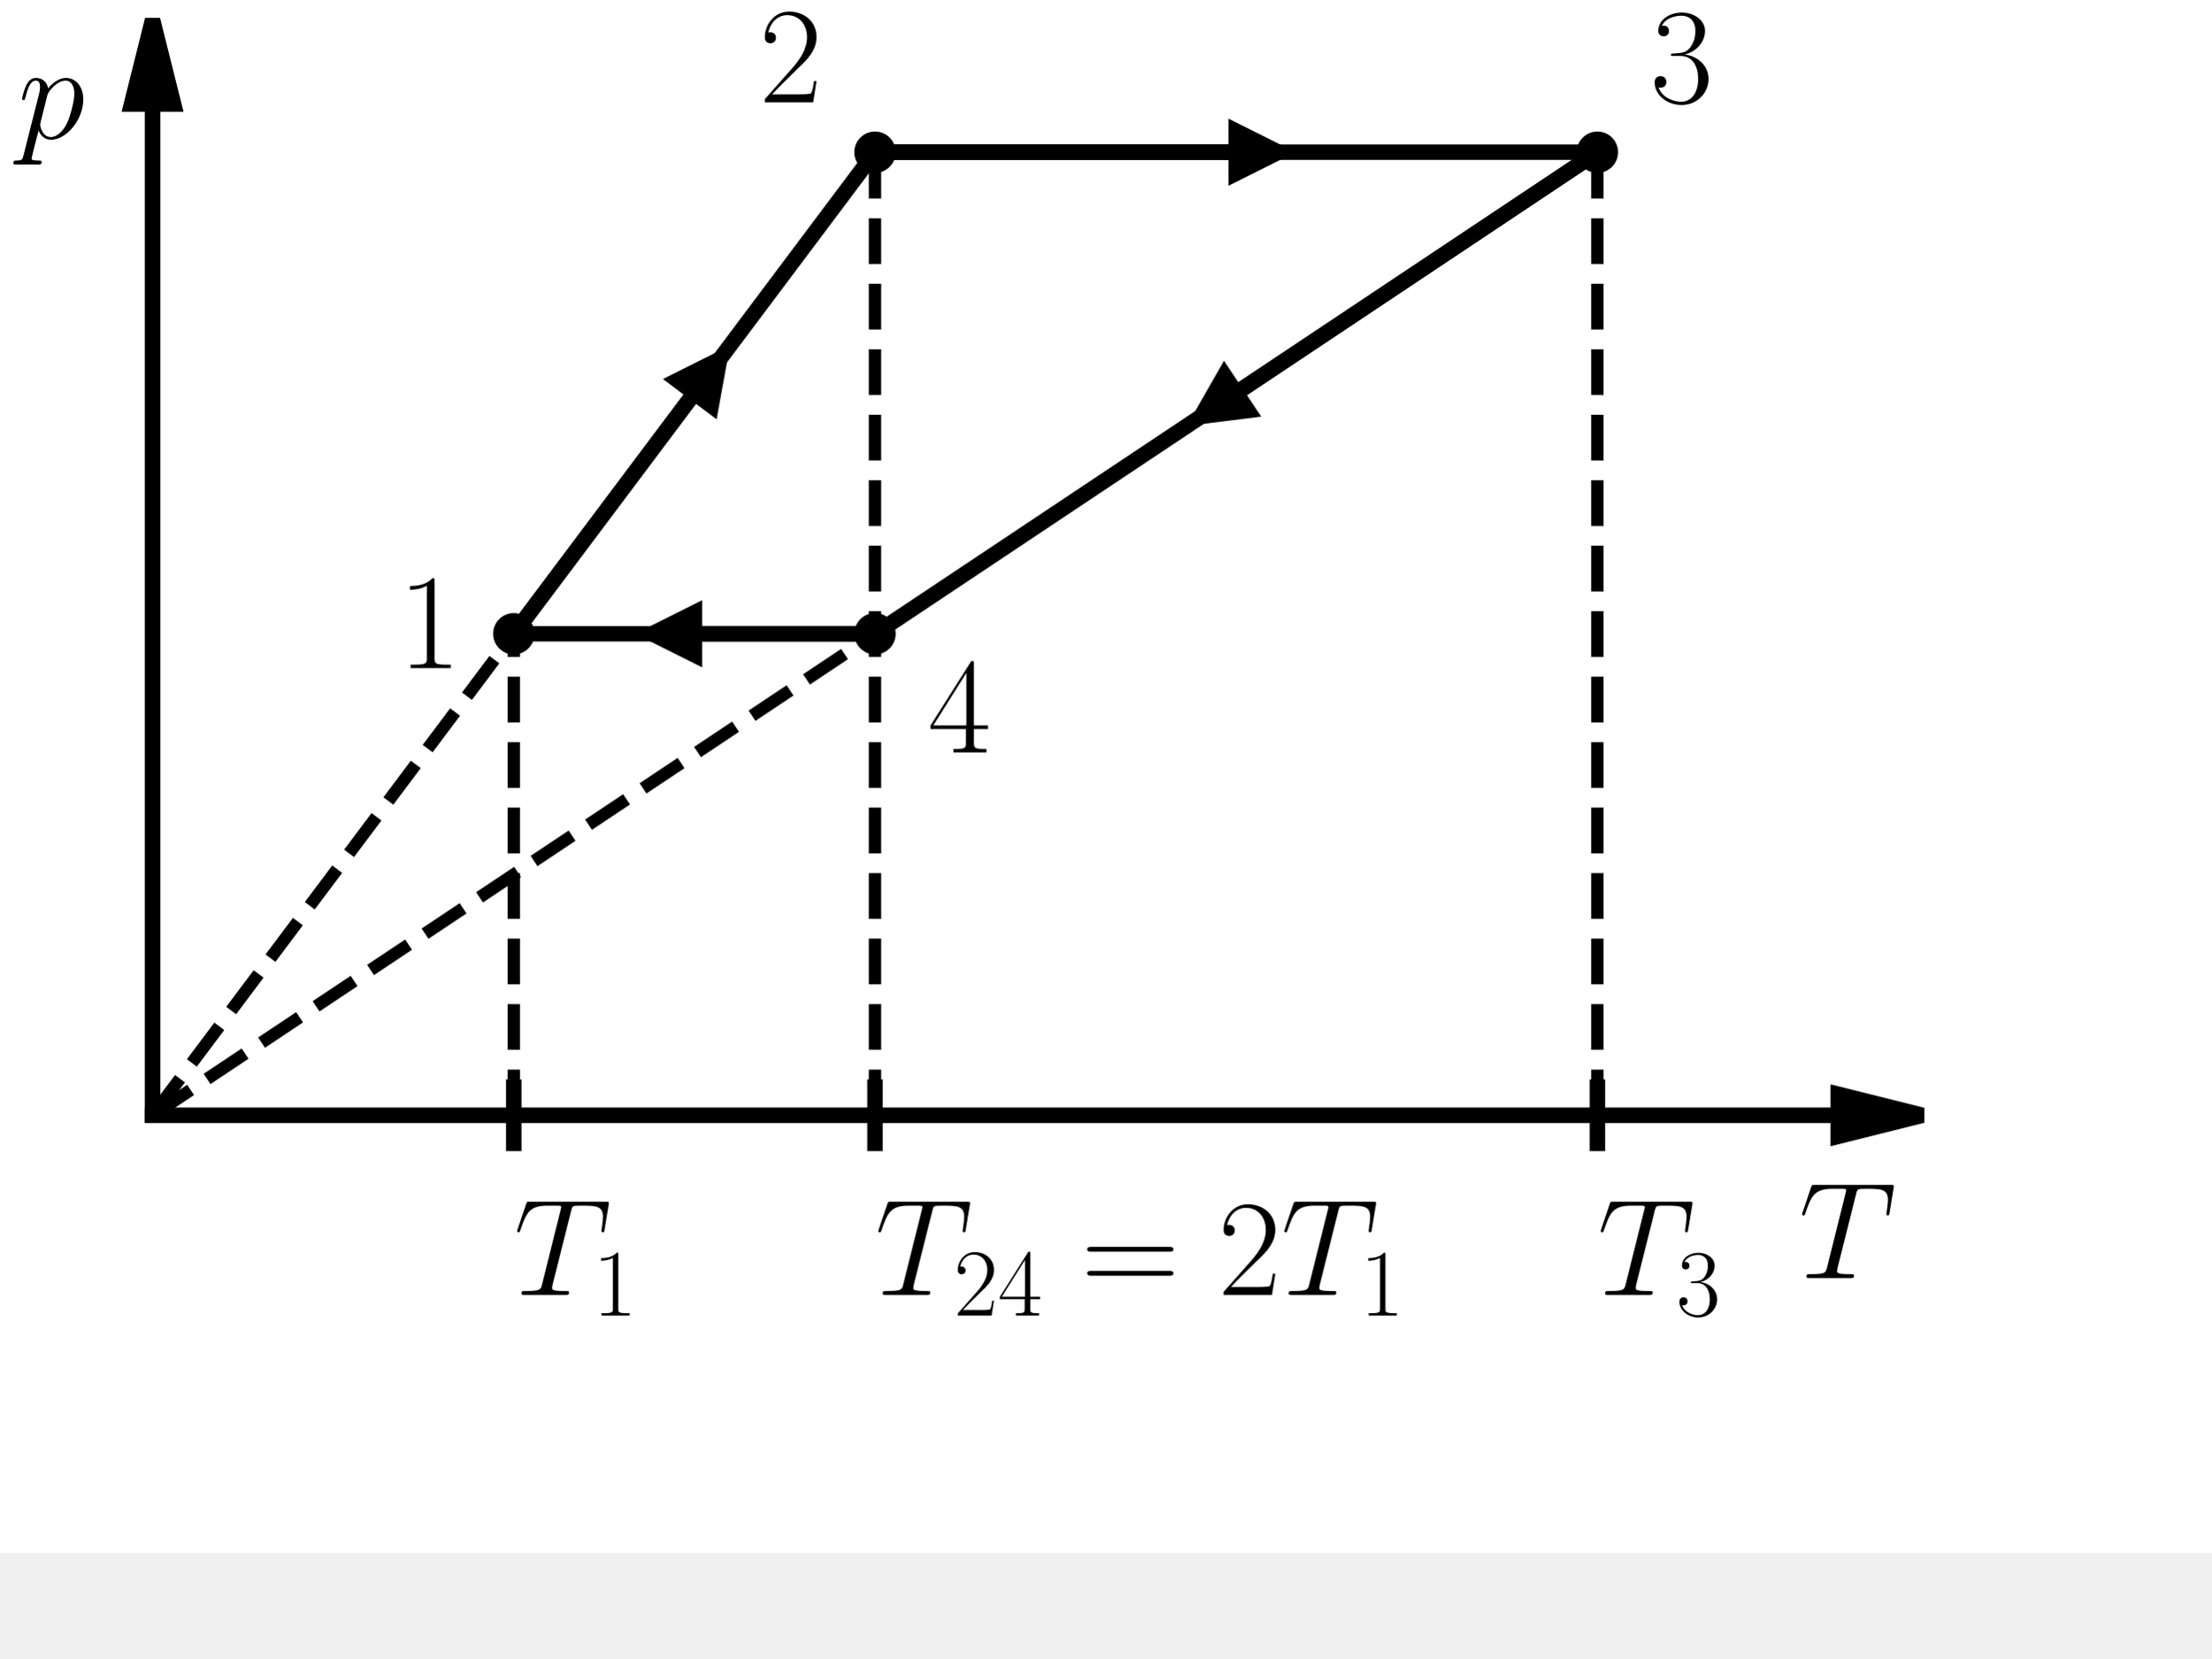
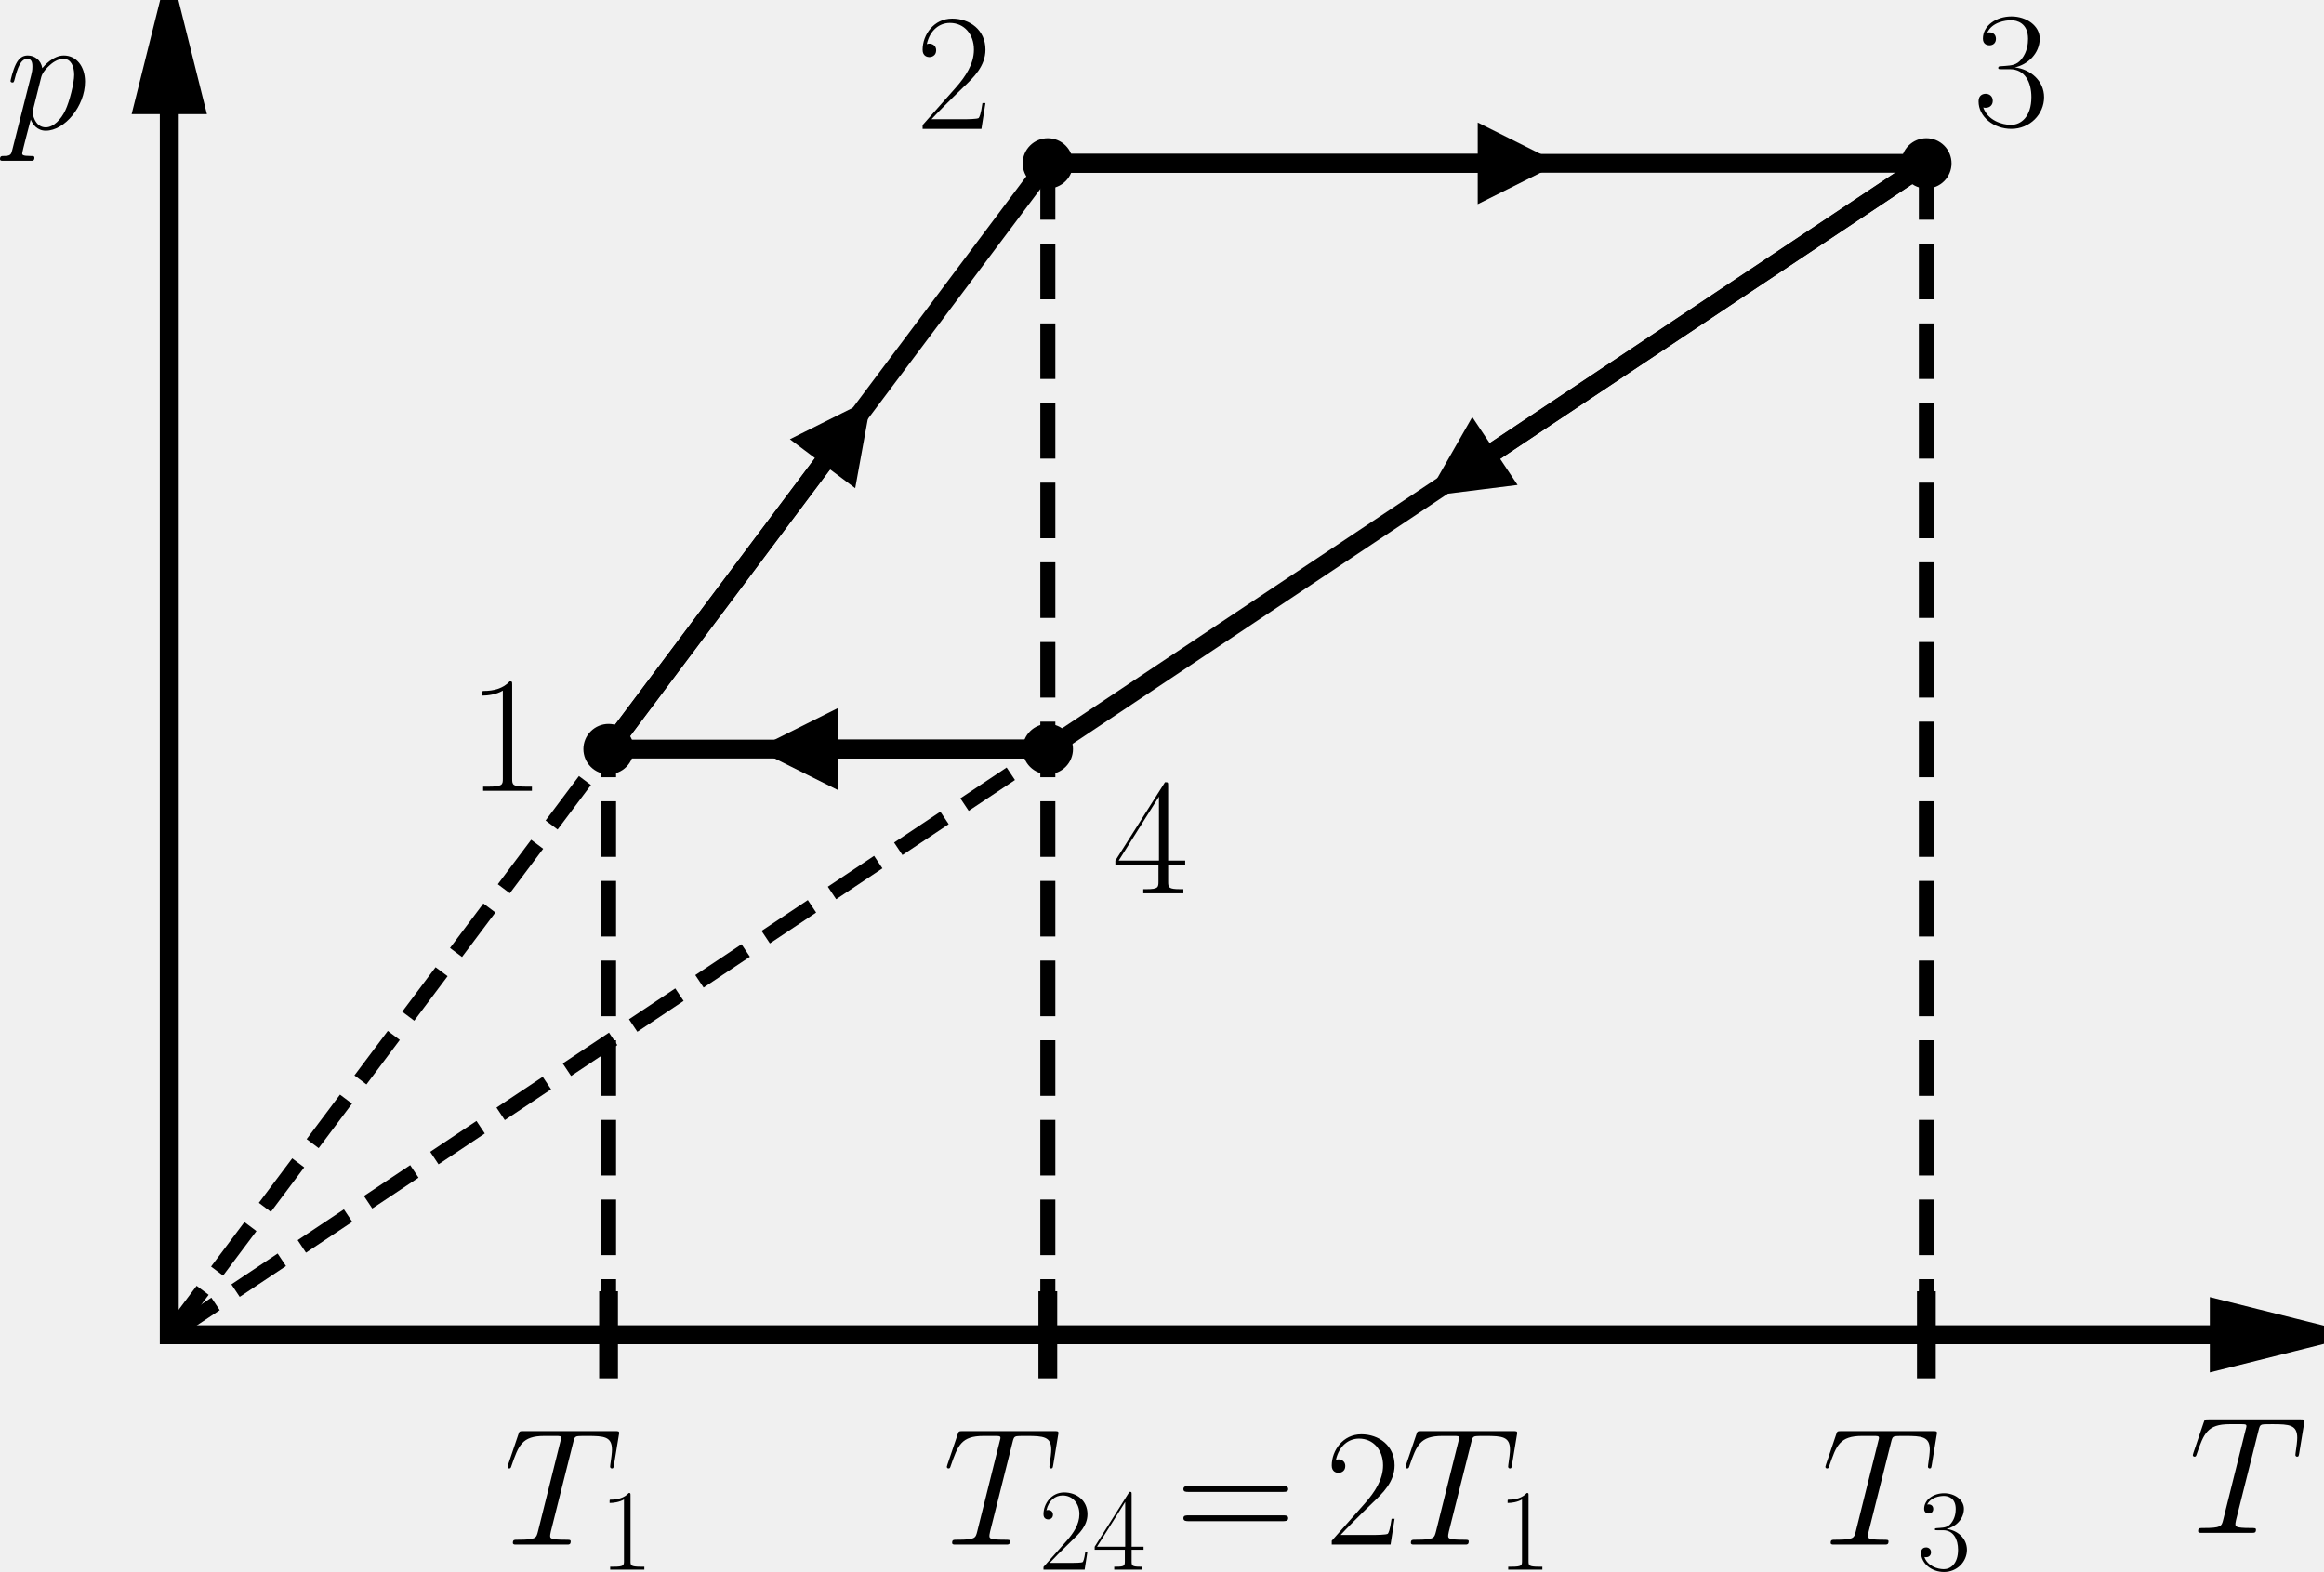
- <svg xmlns="http://www.w3.org/2000/svg" xmlns:xlink="http://www.w3.org/1999/xlink" width="460.8pt" height="345.6pt" viewBox="50 65 400.8 298.6" version="1.1">
-   <defs>
-     <style type="text/css">*{stroke-linejoin: round; stroke-linecap: butt}</style>
+ <svg xmlns="http://www.w3.org/2000/svg" xmlns:xlink="http://www.w3.org/1999/xlink" width="398.265pt" height="269.382pt" viewBox="50 65 346.407 232.747" version="1.1" id="svg39">
+   <defs id="defs1">
+     <style type="text/css" id="style1">*{stroke-linejoin: round; stroke-linecap: butt}</style>
+     <defs id="defs27">
+       <path id="CMR17-32" d="M 2669,989 H 2554 C 2490,536 2438,459 2413,420 2381,369 1920,369 1830,369 H 602 c 230,250 678,703 1222,1228 390,370 845,805 845,1438 0,755 -602,1189 -1274,1189 -704,0 -1133,-620 -1133,-1194 0,-250 186,-282 263,-282 64,0 256,39 256,262 0,197 -167,254 -256,254 -39,0 -77,-6 -103,-19 122,545 493,813 884,813 556,0 921,-441 921,-1023 0,-556 -326,-1035 -691,-1451 L 262,146 V 0 h 2253 z" transform="scale(0.015625)" />
+       <path id="CMR17-34" d="m 2150,4122 c 0,134 -6,134 -121,134 L 128,1254 V 1088 H 1779 V 457 c 0,-233 -13,-297 -461,-297 H 1197 V 0 c 205,0 550,0 768,0 217,0 563,0 768,0 v 160 h -122 c -448,0 -461,64 -461,297 v 631 h 653 v 166 H 2150 Z M 1798,3703 V 1254 H 256 Z" transform="scale(0.015625)" />
+       <path id="CMR17-3d" d="m 4115,2017 c 96,0 192,0 192,108 0,115 -109,115 -217,115 H 512 c -109,0 -218,0 -218,-115 0,-108 96,-108 192,-108 z M 4090,896 c 108,0 217,0 217,115 0,108 -96,108 -192,108 H 486 c -96,0 -192,0 -192,-108 0,-115 109,-115 218,-115 z" transform="scale(0.015625)" />
+     </defs>
  </defs>
-   <g id="figure_1">
-     <g id="patch_1">
-       <path d="M 0 345.6  L 460.8 345.6  L 460.8 0  L 0 0  z " style="fill: #ffffff" />
-     </g>
-     <g id="axes_1">
-       <g id="patch_2">
-         <path d="M 77.652 67.583  L 81.472 82.861  L 77.663 82.861  L 77.663 266.195  L 77.641 266.195  L 77.641 82.861  L 73.833 82.861  z " style="stroke: #000000; stroke-width: 2.8; stroke-linejoin: miter" />
-       </g>
-       <g id="patch_3">
-         <path d="M 398.487 266.195  L 383.209 270.015  L 383.209 266.206  L 77.652 266.206  L 77.652 266.184  L 383.209 266.184  L 383.209 262.376  z " style="stroke: #000000; stroke-width: 2.8; stroke-linejoin: miter" />
-       </g>
-       <g id="patch_4">
-         <path d="M 180.45 129.131  L 178.923 137.534  L 175.876 135.249  L 143.137 178.9  L 143.12 178.887  L 175.858 135.236  L 172.811 132.95  z " clip-path="url(#p2a43987f24)" style="stroke: #000000; stroke-width: 2.8; stroke-linejoin: miter" />
-       </g>
-       <g id="patch_5">
-         <path d="M 281.721 91.591  L 274.082 95.411  L 274.082 91.602  L 208.605 91.602  L 208.605 91.58  L 274.082 91.58  L 274.082 87.772  z " clip-path="url(#p2a43987f24)" style="stroke: #000000; stroke-width: 2.8; stroke-linejoin: miter" />
-       </g>
-       <g id="patch_6">
-         <path d="M 267.726 139.479  L 271.963 132.064  L 274.076 135.233  L 339.552 91.582  L 339.564 91.6  L 274.088 135.251  L 276.2 138.42  z " clip-path="url(#p2a43987f24)" style="stroke: #000000; stroke-width: 2.8; stroke-linejoin: miter" />
-       </g>
-       <g id="patch_7">
-         <path d="M 168.228 178.893  L 175.867 175.074  L 175.867 178.882  L 208.605 178.882  L 208.605 178.904  L 175.867 178.904  L 175.867 182.713  z " clip-path="url(#p2a43987f24)" style="stroke: #000000; stroke-width: 2.8; stroke-linejoin: miter" />
-       </g>
-       <g id="line2d_1">
-         <path d="M 143.129 271.288  L 143.129 261.103  " style="fill: none; stroke: #000000; stroke-width: 2.8; stroke-linecap: square" />
-       </g>
-       <g id="line2d_2">
-         <path d="M 208.605 271.288  L 208.605 261.103  " style="fill: none; stroke: #000000; stroke-width: 2.8; stroke-linecap: square" />
-       </g>
-       <g id="line2d_3">
-         <path d="M 339.558 271.288  L 339.558 261.103  " style="fill: none; stroke: #000000; stroke-width: 2.8; stroke-linecap: square" />
-       </g>
-       <g id="line2d_4">
-         <path d="M 143.129 178.893  L 208.605 91.591  " clip-path="url(#p2a43987f24)" style="fill: none; stroke: #000000; stroke-width: 2.8; stroke-linecap: square" />
-       </g>
-       <g id="line2d_5">
-         <path d="M 208.605 91.591  L 339.558 91.591  " clip-path="url(#p2a43987f24)" style="fill: none; stroke: #000000; stroke-width: 2.8; stroke-linecap: square" />
-       </g>
-       <g id="line2d_6">
-         <path d="M 339.558 91.591  L 208.605 178.893  " clip-path="url(#p2a43987f24)" style="fill: none; stroke: #000000; stroke-width: 2.8; stroke-linecap: square" />
-       </g>
-       <g id="line2d_7">
-         <path d="M 208.605 178.893  L 143.129 178.893  " clip-path="url(#p2a43987f24)" style="fill: none; stroke: #000000; stroke-width: 2.8; stroke-linecap: square" />
-       </g>
-       <g id="line2d_8">
-         <path d="M 77.652 266.195  L 143.129 178.893  " clip-path="url(#p2a43987f24)" style="fill: none; stroke-dasharray: 8.288,3.584; stroke-dashoffset: 0; stroke: #000000; stroke-width: 2.24" />
-       </g>
-       <g id="line2d_9">
-         <path d="M 77.652 266.195  L 208.605 178.893  " clip-path="url(#p2a43987f24)" style="fill: none; stroke-dasharray: 8.288,3.584; stroke-dashoffset: 0; stroke: #000000; stroke-width: 2.24" />
-       </g>
-       <g id="line2d_10">
-         <path d="M 143.129 266.195  L 143.129 178.893  " clip-path="url(#p2a43987f24)" style="fill: none; stroke-dasharray: 8.288,3.584; stroke-dashoffset: 0; stroke: #000000; stroke-width: 2.24" />
-       </g>
-       <g id="line2d_11">
-         <path d="M 208.605 266.195  L 208.605 91.591  " clip-path="url(#p2a43987f24)" style="fill: none; stroke-dasharray: 8.288,3.584; stroke-dashoffset: 0; stroke: #000000; stroke-width: 2.24" />
-       </g>
-       <g id="line2d_12">
-         <path d="M 339.558 266.195  L 339.558 91.591  " clip-path="url(#p2a43987f24)" style="fill: none; stroke-dasharray: 8.288,3.584; stroke-dashoffset: 0; stroke: #000000; stroke-width: 2.24" />
-       </g>
-       <g id="line2d_13">
-         <defs>
-           <path id="m11ee0b6f5d" d="M 0 3.25  C 0.862 3.25 1.689 2.908 2.298 2.298  C 2.908 1.689 3.25 0.862 3.25 0  C 3.25 -0.862 2.908 -1.689 2.298 -2.298  C 1.689 -2.908 0.862 -3.25 0 -3.25  C -0.862 -3.25 -1.689 -2.908 -2.298 -2.298  C -2.908 -1.689 -3.25 -0.862 -3.25 0  C -3.25 0.862 -2.908 1.689 -2.298 2.298  C -1.689 2.908 -0.862 3.25 0 3.25  z " style="stroke: #000000" />
-         </defs>
-         <g clip-path="url(#p2a43987f24)">
-           <use xlink:href="#m11ee0b6f5d" x="143.129" y="178.893" style="stroke: #000000" />
-         </g>
-       </g>
-       <g id="line2d_14">
-         <g clip-path="url(#p2a43987f24)">
-           <use xlink:href="#m11ee0b6f5d" x="208.605" y="91.591" style="stroke: #000000" />
-         </g>
-       </g>
-       <g id="line2d_15">
-         <g clip-path="url(#p2a43987f24)">
-           <use xlink:href="#m11ee0b6f5d" x="339.558" y="91.591" style="stroke: #000000" />
-         </g>
-       </g>
-       <g id="line2d_16">
-         <g clip-path="url(#p2a43987f24)">
-           <use xlink:href="#m11ee0b6f5d" x="208.605" y="178.893" style="stroke: #000000" />
-         </g>
-       </g>
-       <g id="text_1">
-         <g transform="translate(376.0625 295.7137) scale(0.25 -0.25)">
-           <defs>
-             <path id="CMMI12-54" d="M 2669 3910  C 2707 4064 2720 4121 2816 4147  C 2867 4160 3078 4160 3213 4160  C 3853 4160 4154 4134 4154 3634  C 4154 3537 4128 3295 4090 3057  L 4083 2980  C 4083 2954 4109 2916 4147 2916  C 4211 2916 4211 2948 4230 3050  L 4416 4184  C 4429 4243 4429 4256 4429 4275  C 4429 4345 4390 4345 4262 4345  L 762 4345  C 614 4345 608 4339 570 4224  L 179 3070  C 173 3056 154 2986 154 2980  C 154 2948 179 2916 218 2916  C 269 2916 282 2941 307 3024  C 576 3801 710 4160 1562 4160  L 1990 4160  C 2144 4160 2208 4160 2208 4089  C 2208 4069 2208 4057 2176 3941  L 1318 499  C 1254 249 1242 185 563 185  C 403 185 358 185 358 64  C 358 0 429 0 461 0  C 621 0 787 0 947 0  L 1946 0  C 2106 0 2278 0 2438 0  C 2509 0 2573 0 2573 121  C 2573 185 2528 185 2362 185  C 1786 185 1786 243 1786 339  C 1786 346 1786 391 1811 494  L 2669 3910  z " transform="scale(0.015625)" />
-           </defs>
-           <use xlink:href="#CMMI12-54" transform="scale(0.996264)" />
-         </g>
-       </g>
-       <g id="text_2">
-         <g transform="translate(53.19004 89.08669) scale(0.25 -0.25)">
-           <defs>
-             <path id="CMMI12-70" d="M 275 -789  C 230 -980 205 -1031 -58 -1031  C -134 -1031 -198 -1031 -198 -1152  C -198 -1165 -192 -1216 -122 -1216  C -38 -1216 51 -1216 134 -1216  L 410 -1216  C 544 -1216 870 -1216 1005 -1216  C 1043 -1216 1120 -1216 1120 -1101  C 1120 -1031 1075 -1031 966 -1031  C 672 -1031 653 -987 653 -937  C 653 -861 941 219 979 364  C 1050 185 1222 -64 1555 -64  C 2278 -64 3059 875 3059 1814  C 3059 2401 2726 2816 2246 2816  C 1837 2816 1491 2420 1421 2331  C 1370 2650 1120 2816 864 2816  C 678 2816 531 2727 410 2484  C 294 2254 205 1865 205 1839  C 205 1814 230 1782 275 1782  C 326 1782 333 1788 371 1935  C 467 2312 589 2689 845 2689  C 992 2689 1043 2587 1043 2397  C 1043 2245 1024 2181 998 2067  L 275 -789  z M 1382 1993  C 1427 2171 1606 2357 1709 2446  C 1779 2510 1990 2689 2234 2689  C 2515 2689 2643 2408 2643 2076  C 2643 1769 2464 1047 2304 715  C 2144 370 1850 64 1555 64  C 1120 64 1050 613 1050 639  C 1050 658 1062 709 1069 741  L 1382 1993  z " transform="scale(0.015625)" />
-           </defs>
-           <use xlink:href="#CMMI12-70" transform="scale(0.996264)" />
-         </g>
-       </g>
-       <g id="text_3">
-         <g transform="translate(143.1287 298.7693) scale(0.25 -0.25)">
-           <defs>
-             <path id="CMR17-31" d="M 1702 4058  C 1702 4192 1696 4192 1606 4192  C 1357 3916 979 3827 621 3827  C 602 3827 570 3827 563 3808  C 557 3795 557 3782 557 3648  C 755 3648 1088 3686 1344 3839  L 1344 461  C 1344 236 1331 160 781 160  L 589 160  L 589 0  C 896 0 1216 0 1523 0  C 1830 0 2150 0 2458 0  L 2458 160  L 2266 160  C 1715 160 1702 230 1702 458  L 1702 4058  z " transform="scale(0.015625)" />
-           </defs>
-           <use xlink:href="#CMMI12-54" transform="scale(0.996264)" />
-           <use xlink:href="#CMR17-31" transform="translate(57.17504 -14.94392) scale(0.697382)" />
-         </g>
-       </g>
-       <g id="text_4">
-         <g transform="translate(122.1396 185.119) scale(0.25 -0.25)">
-           <use xlink:href="#CMR17-31" transform="scale(0.996264)" />
-         </g>
-       </g>
-       <g id="text_5">
-         <g transform="translate(208.6053 298.7693) scale(0.25 -0.25)">
-           <defs>
-             <path id="CMR17-32" d="M 2669 989  L 2554 989  C 2490 536 2438 459 2413 420  C 2381 369 1920 369 1830 369  L 602 369  C 832 619 1280 1072 1824 1597  C 2214 1967 2669 2402 2669 3035  C 2669 3790 2067 4224 1395 4224  C 691 4224 262 3604 262 3030  C 262 2780 448 2748 525 2748  C 589 2748 781 2787 781 3010  C 781 3207 614 3264 525 3264  C 486 3264 448 3258 422 3245  C 544 3790 915 4058 1306 4058  C 1862 4058 2227 3617 2227 3035  C 2227 2479 1901 2000 1536 1584  L 262 146  L 262 0  L 2515 0  L 2669 989  z " transform="scale(0.015625)" />
-             <path id="CMR17-34" d="M 2150 4122  C 2150 4256 2144 4256 2029 4256  L 128 1254  L 128 1088  L 1779 1088  L 1779 457  C 1779 224 1766 160 1318 160  L 1197 160  L 1197 0  C 1402 0 1747 0 1965 0  C 2182 0 2528 0 2733 0  L 2733 160  L 2611 160  C 2163 160 2150 224 2150 457  L 2150 1088  L 2803 1088  L 2803 1254  L 2150 1254  L 2150 4122  z M 1798 3703  L 1798 1254  L 256 1254  L 1798 3703  z " transform="scale(0.015625)" />
-             <path id="CMR17-3d" d="M 4115 2017  C 4211 2017 4307 2017 4307 2125  C 4307 2240 4198 2240 4090 2240  L 512 2240  C 403 2240 294 2240 294 2125  C 294 2017 390 2017 486 2017  L 4115 2017  z M 4090 896  C 4198 896 4307 896 4307 1011  C 4307 1119 4211 1119 4115 1119  L 486 1119  C 390 1119 294 1119 294 1011  C 294 896 403 896 512 896  L 4090 896  z " transform="scale(0.015625)" />
-           </defs>
-           <use xlink:href="#CMMI12-54" transform="scale(0.996264)" />
-           <use xlink:href="#CMR17-32" transform="translate(57.17504 -14.94392) scale(0.697382)" />
-           <use xlink:href="#CMR17-34" transform="translate(89.15823 -14.94392) scale(0.697382)" />
-           <use xlink:href="#CMR17-3d" transform="translate(149.3135 0) scale(0.996264)" />
-           <use xlink:href="#CMR17-32" transform="translate(248.7023 0) scale(0.996264)" />
-           <use xlink:href="#CMMI12-54" transform="translate(294.3928 0) scale(0.996264)" />
-           <use xlink:href="#CMR17-31" transform="translate(351.5679 -14.94392) scale(0.697382)" />
-         </g>
-       </g>
-       <g id="text_6">
-         <g transform="translate(187.6161 82.53904) scale(0.25 -0.25)">
-           <use xlink:href="#CMR17-32" transform="scale(0.996264)" />
-         </g>
-       </g>
-       <g id="text_7">
-         <g transform="translate(339.5584 298.7693) scale(0.25 -0.25)">
-           <defs>
-             <path id="CMR17-33" d="M 1414 2157  C 1984 2157 2234 1662 2234 1090  C 2234 320 1824 25 1453 25  C 1114 25 563 194 390 693  C 422 680 454 680 486 680  C 640 680 755 782 755 948  C 755 1133 614 1216 486 1216  C 378 1216 211 1165 211 926  C 211 335 787 -128 1466 -128  C 2176 -128 2720 430 2720 1085  C 2720 1707 2208 2157 1600 2227  C 2086 2328 2554 2756 2554 3329  C 2554 3820 2048 4179 1472 4179  C 890 4179 378 3829 378 3329  C 378 3110 544 3072 627 3072  C 762 3072 877 3155 877 3321  C 877 3486 762 3569 627 3569  C 602 3569 570 3569 544 3557  C 730 3959 1235 4032 1459 4032  C 1683 4032 2106 3925 2106 3320  C 2106 3143 2080 2828 1862 2550  C 1670 2304 1453 2304 1242 2284  C 1210 2284 1062 2269 1037 2269  C 992 2263 966 2257 966 2208  C 966 2163 973 2157 1101 2157  L 1414 2157  z " transform="scale(0.015625)" />
-           </defs>
-           <use xlink:href="#CMMI12-54" transform="scale(0.996264)" />
-           <use xlink:href="#CMR17-33" transform="translate(57.17504 -14.94392) scale(0.697382)" />
-         </g>
-       </g>
-       <g id="text_8">
-         <g transform="translate(349.1249 82.53904) scale(0.25 -0.25)">
-           <use xlink:href="#CMR17-33" transform="scale(0.996264)" />
-         </g>
-       </g>
-       <g id="text_9">
-         <g transform="translate(218.1718 200.3968) scale(0.25 -0.25)">
-           <use xlink:href="#CMR17-34" transform="scale(0.996264)" />
-         </g>
-       </g>
+   <g id="patch_2" transform="translate(-2.419489,-3.022891)">
+     <path d="m 77.652,67.583 3.819,15.278 H 77.663 V 266.195 H 77.641 V 82.861 h -3.809 z" style="stroke:#000000;stroke-width:2.8;stroke-linejoin:miter" id="path2" />
+   </g>
+   <g id="patch_3" transform="translate(-2.419489,-3.022891)">
+     <path d="m 398.487,266.195 -15.278,3.819 v -3.809 H 77.652 v -0.022 H 383.209 v -3.809 z" style="stroke:#000000;stroke-width:2.8;stroke-linejoin:miter" id="path3" />
+   </g>
+   <g id="patch_4" transform="translate(-2.419489,-3.022891)">
+     <path d="m 180.45,129.131 -1.528,8.403 -3.047,-2.285 -32.738,43.651 -0.018,-0.013 32.738,-43.651 -3.047,-2.285 z" clip-path="url(#p2a43987f24)" style="stroke:#000000;stroke-width:2.8;stroke-linejoin:miter" id="path4" />
+   </g>
+   <g id="patch_5" transform="translate(-2.419489,-3.022891)">
+     <path d="m 281.721,91.591 -7.639,3.819 v -3.809 h -65.477 v -0.022 h 65.477 V 87.772 Z" clip-path="url(#p2a43987f24)" style="stroke:#000000;stroke-width:2.8;stroke-linejoin:miter" id="path5" />
+   </g>
+   <g id="patch_6" transform="translate(-2.419489,-3.022891)">
+     <path d="m 267.726,139.479 4.237,-7.415 2.113,3.169 65.477,-43.651 0.012,0.018 -65.477,43.651 2.113,3.169 z" clip-path="url(#p2a43987f24)" style="stroke:#000000;stroke-width:2.8;stroke-linejoin:miter" id="path6" />
+   </g>
+   <g id="patch_7" transform="translate(-2.419489,-3.022891)">
+     <path d="m 168.228,178.893 7.639,-3.819 v 3.809 h 32.738 v 0.022 h -32.738 v 3.809 z" clip-path="url(#p2a43987f24)" style="stroke:#000000;stroke-width:2.8;stroke-linejoin:miter" id="path7" />
+   </g>
+   <g id="line2d_1" transform="translate(-2.419489,-3.022891)">
+     <path d="M 143.129,271.288 V 261.103" style="fill:none;stroke:#000000;stroke-width:2.8;stroke-linecap:square" id="path8" />
+   </g>
+   <g id="line2d_2" transform="translate(-2.419489,-3.022891)">
+     <path d="M 208.605,271.288 V 261.103" style="fill:none;stroke:#000000;stroke-width:2.8;stroke-linecap:square" id="path9" />
+   </g>
+   <g id="line2d_3" transform="translate(-2.419489,-3.022891)">
+     <path d="M 339.558,271.288 V 261.103" style="fill:none;stroke:#000000;stroke-width:2.8;stroke-linecap:square" id="path10" />
+   </g>
+   <g id="line2d_4" transform="translate(-2.419489,-3.022891)">
+     <path d="M 143.129,178.893 208.605,91.591" clip-path="url(#p2a43987f24)" style="fill:none;stroke:#000000;stroke-width:2.8;stroke-linecap:square" id="path11" />
+   </g>
+   <g id="line2d_5" transform="translate(-2.419489,-3.022891)">
+     <path d="M 208.605,91.591 H 339.558" clip-path="url(#p2a43987f24)" style="fill:none;stroke:#000000;stroke-width:2.8;stroke-linecap:square" id="path12" />
+   </g>
+   <g id="line2d_6" transform="translate(-2.419489,-3.022891)">
+     <path d="M 339.558,91.591 208.605,178.893" clip-path="url(#p2a43987f24)" style="fill:none;stroke:#000000;stroke-width:2.8;stroke-linecap:square" id="path13" />
+   </g>
+   <g id="line2d_7" transform="translate(-2.419489,-3.022891)">
+     <path d="M 208.605,178.893 H 143.129" clip-path="url(#p2a43987f24)" style="fill:none;stroke:#000000;stroke-width:2.8;stroke-linecap:square" id="path14" />
+   </g>
+   <g id="line2d_8" transform="translate(-2.419489,-3.022891)">
+     <path d="M 77.652,266.195 143.129,178.893" clip-path="url(#p2a43987f24)" style="fill:none;stroke:#000000;stroke-width:2.24;stroke-dasharray:8.288, 3.584;stroke-dashoffset:0" id="path15" />
+   </g>
+   <g id="line2d_9" transform="translate(-2.419489,-3.022891)">
+     <path d="M 77.652,266.195 208.605,178.893" clip-path="url(#p2a43987f24)" style="fill:none;stroke:#000000;stroke-width:2.24;stroke-dasharray:8.288, 3.584;stroke-dashoffset:0" id="path16" />
+   </g>
+   <g id="line2d_10" transform="translate(-2.419489,-3.022891)">
+     <path d="M 143.129,266.195 V 178.893" clip-path="url(#p2a43987f24)" style="fill:none;stroke:#000000;stroke-width:2.24;stroke-dasharray:8.288, 3.584;stroke-dashoffset:0" id="path17" />
+   </g>
+   <g id="line2d_11" transform="translate(-2.419489,-3.022891)">
+     <path d="M 208.605,266.195 V 91.591" clip-path="url(#p2a43987f24)" style="fill:none;stroke:#000000;stroke-width:2.24;stroke-dasharray:8.288, 3.584;stroke-dashoffset:0" id="path18" />
+   </g>
+   <g id="line2d_12" transform="translate(-2.419489,-3.022891)">
+     <path d="M 339.558,266.195 V 91.591" clip-path="url(#p2a43987f24)" style="fill:none;stroke:#000000;stroke-width:2.24;stroke-dasharray:8.288, 3.584;stroke-dashoffset:0" id="path19" />
+   </g>
+   <g id="line2d_13" transform="translate(-2.419489,-3.022891)">
+     <defs id="defs19">
+       <path id="m11ee0b6f5d" d="M 0,3.25 C 0.862,3.25 1.689,2.908 2.298,2.298 2.908,1.689 3.25,0.862 3.25,0 3.25,-0.862 2.908,-1.689 2.298,-2.298 1.689,-2.908 0.862,-3.25 0,-3.25 c -0.862,0 -1.689,0.342 -2.298,0.952 C -2.908,-1.689 -3.25,-0.862 -3.25,0 c 0,0.862 0.342,1.689 0.952,2.298 C -1.689,2.908 -0.862,3.25 0,3.25 Z" style="stroke:#000000" />
+     </defs>
+     <g clip-path="url(#p2a43987f24)" id="g19">
+       <use xlink:href="#m11ee0b6f5d" x="143.129" y="178.893" style="stroke:#000000" id="use19" />
    </g>
  </g>
-   <defs>
+   <g id="line2d_14" transform="translate(-2.419489,-3.022891)">
+     <g clip-path="url(#p2a43987f24)" id="g20">
+       <use xlink:href="#m11ee0b6f5d" x="208.605" y="91.591" style="stroke:#000000" id="use20" />
+     </g>
+   </g>
+   <g id="line2d_15" transform="translate(-2.419489,-3.022891)">
+     <g clip-path="url(#p2a43987f24)" id="g21">
+       <use xlink:href="#m11ee0b6f5d" x="339.558" y="91.591" style="stroke:#000000" id="use21" />
+     </g>
+   </g>
+   <g id="line2d_16" transform="translate(-2.419489,-3.022891)">
+     <g clip-path="url(#p2a43987f24)" id="g22">
+       <use xlink:href="#m11ee0b6f5d" x="208.605" y="178.893" style="stroke:#000000" id="use22" />
+     </g>
+   </g>
+   <g id="text_1" transform="translate(0.1898862,-3.022891)">
+     <g transform="matrix(0.25,0,0,-0.25,376.0625,295.7137)" id="g23">
+       <defs id="defs22">
+         <path id="CMMI12-54" d="m 2669,3910 c 38,154 51,211 147,237 51,13 262,13 397,13 640,0 941,-26 941,-526 0,-97 -26,-339 -64,-577 l -7,-77 c 0,-26 26,-64 64,-64 64,0 64,32 83,134 l 186,1134 c 13,59 13,72 13,91 0,70 -39,70 -167,70 H 762 c -148,0 -154,-6 -192,-121 L 179,3070 c -6,-14 -25,-84 -25,-90 0,-32 25,-64 64,-64 51,0 64,25 89,108 269,777 403,1136 1255,1136 h 428 c 154,0 218,0 218,-71 0,-20 0,-32 -32,-148 L 1318,499 C 1254,249 1242,185 563,185 403,185 358,185 358,64 358,0 429,0 461,0 621,0 787,0 947,0 h 999 c 160,0 332,0 492,0 71,0 135,0 135,121 0,64 -45,64 -211,64 -576,0 -576,58 -576,154 0,7 0,52 25,155 z" transform="scale(0.015625)" />
+       </defs>
+       <use xlink:href="#CMMI12-54" transform="scale(0.996264)" id="use23" />
+     </g>
+   </g>
+   <g id="text_2" transform="translate(-2.419489,-5.632266)">
+     <g transform="matrix(0.25,0,0,-0.25,53.19004,89.08669)" id="g24">
+       <defs id="defs23">
+         <path id="CMMI12-70" d="m 275,-789 c -45,-191 -70,-242 -333,-242 -76,0 -140,0 -140,-121 0,-13 6,-64 76,-64 84,0 173,0 256,0 h 276 c 134,0 460,0 595,0 38,0 115,0 115,115 0,70 -45,70 -154,70 -294,0 -313,44 -313,94 0,76 288,1156 326,1301 71,-179 243,-428 576,-428 723,0 1504,939 1504,1878 0,587 -333,1002 -813,1002 -409,0 -755,-396 -825,-485 -51,319 -301,485 -557,485 -186,0 -333,-89 -454,-332 -116,-230 -205,-619 -205,-645 0,-25 25,-57 70,-57 51,0 58,6 96,153 96,377 218,754 474,754 147,0 198,-102 198,-292 0,-152 -19,-216 -45,-330 z m 1107,2782 c 45,178 224,364 327,453 70,64 281,243 525,243 281,0 409,-281 409,-613 C 2643,1769 2464,1047 2304,715 2144,370 1850,64 1555,64 c -435,0 -505,549 -505,575 0,19 12,70 19,102 z" transform="scale(0.015625)" />
+       </defs>
+       <use xlink:href="#CMMI12-70" transform="scale(0.996264)" id="use24" />
+     </g>
+   </g>
+   <g id="text_3" transform="translate(-18.07574,-4.327579)">
+     <g transform="matrix(0.25,0,0,-0.25,143.1287,298.7693)" id="g26">
+       <defs id="defs24">
+         <path id="CMR17-31" d="m 1702,4058 c 0,134 -6,134 -96,134 -249,-276 -627,-365 -985,-365 -19,0 -51,0 -58,-19 -6,-13 -6,-26 -6,-160 198,0 531,38 787,191 V 461 C 1344,236 1331,160 781,160 H 589 V 0 c 307,0 627,0 934,0 307,0 627,0 935,0 v 160 h -192 c -551,0 -564,70 -564,298 z" transform="scale(0.015625)" />
+       </defs>
+       <use xlink:href="#CMMI12-54" transform="scale(0.996264)" id="use25" />
+       <use xlink:href="#CMR17-31" transform="matrix(0.697382,0,0,0.697382,57.17504,-14.94392)" id="use26" />
+     </g>
+   </g>
+   <g id="text_4" transform="translate(-2.419489,-3.022891)">
+     <g transform="matrix(0.25,0,0,-0.25,122.1396,185.119)" id="g27">
+       <use xlink:href="#CMR17-31" transform="scale(0.996264)" id="use27" />
+     </g>
+   </g>
+   <use xlink:href="#CMMI12-54" transform="matrix(0.249066,0,0,-0.249066,190.5296,294.4417)" id="use28" />
+   <use xlink:href="#CMR17-32" transform="matrix(0.1743455,0,0,-0.1743455,204.8233,298.1777)" id="use29" />
+   <use xlink:href="#CMR17-34" transform="matrix(0.1743455,0,0,-0.1743455,212.8191,298.1777)" id="use30" />
+   <use xlink:href="#CMR17-3d" transform="matrix(0.249066,0,0,-0.249066,225.2486,294.4417)" id="use31" />
+   <use xlink:href="#CMR17-32" transform="matrix(0.249066,0,0,-0.249066,247.4864,294.4417)" id="use32" />
+   <use xlink:href="#CMMI12-54" transform="matrix(0.249066,0,0,-0.249066,258.909,294.4417)" id="use33" />
+   <use xlink:href="#CMR17-31" transform="matrix(0.1743455,0,0,-0.1743455,273.2028,298.1777)" id="use34" />
+   <g id="text_6" transform="translate(-1.114802,0.8911714)">
+     <g transform="matrix(0.25,0,0,-0.25,187.6161,82.53904)" id="g35">
+       <use xlink:href="#CMR17-32" transform="scale(0.996264)" id="use35" />
+     </g>
+   </g>
+   <g id="text_7" transform="translate(-18.07574,-4.327579)">
+     <g transform="matrix(0.25,0,0,-0.25,339.5584,298.7693)" id="g37">
+       <defs id="defs35">
+         <path id="CMR17-33" d="m 1414,2157 c 570,0 820,-495 820,-1067 C 2234,320 1824,25 1453,25 1114,25 563,194 390,693 c 32,-13 64,-13 96,-13 154,0 269,102 269,268 0,185 -141,268 -269,268 -108,0 -275,-51 -275,-290 0,-591 576,-1054 1255,-1054 710,0 1254,558 1254,1213 0,622 -512,1072 -1120,1142 486,101 954,529 954,1102 0,491 -506,850 -1082,850 -582,0 -1094,-350 -1094,-850 0,-219 166,-257 249,-257 135,0 250,83 250,249 0,165 -115,248 -250,248 -25,0 -57,0 -83,-12 186,402 691,475 915,475 224,0 647,-107 647,-712 0,-177 -26,-492 -244,-770 -192,-246 -409,-246 -620,-266 -32,0 -180,-15 -205,-15 -45,-6 -71,-12 -71,-61 0,-45 7,-51 135,-51 z" transform="scale(0.015625)" />
+       </defs>
+       <use xlink:href="#CMMI12-54" transform="scale(0.996264)" id="use36" />
+       <use xlink:href="#CMR17-33" transform="matrix(0.697382,0,0,0.697382,57.17504,-14.94392)" id="use37" />
+     </g>
+   </g>
+   <g id="text_8" transform="translate(-5.028864,0.3930394)">
+     <g transform="matrix(0.25,0,0,-0.25,349.1249,82.53904)" id="g38">
+       <use xlink:href="#CMR17-33" transform="scale(0.996264)" id="use38" />
+     </g>
+   </g>
+   <g id="text_9" transform="translate(-2.419489,-3.022891)">
+     <g transform="matrix(0.25,0,0,-0.25,218.1718,200.3968)" id="g39">
+       <use xlink:href="#CMR17-34" transform="scale(0.996264)" id="use39" />
+     </g>
+   </g>
+   <defs id="defs39">
    <clipPath id="p2a43987f24">
-       <rect x="57.6" y="61.035" width="357.12" height="226.985" />
+       <rect x="57.6" y="61.035" width="357.12" height="226.985" id="rect39" />
    </clipPath>
  </defs>
</svg>
